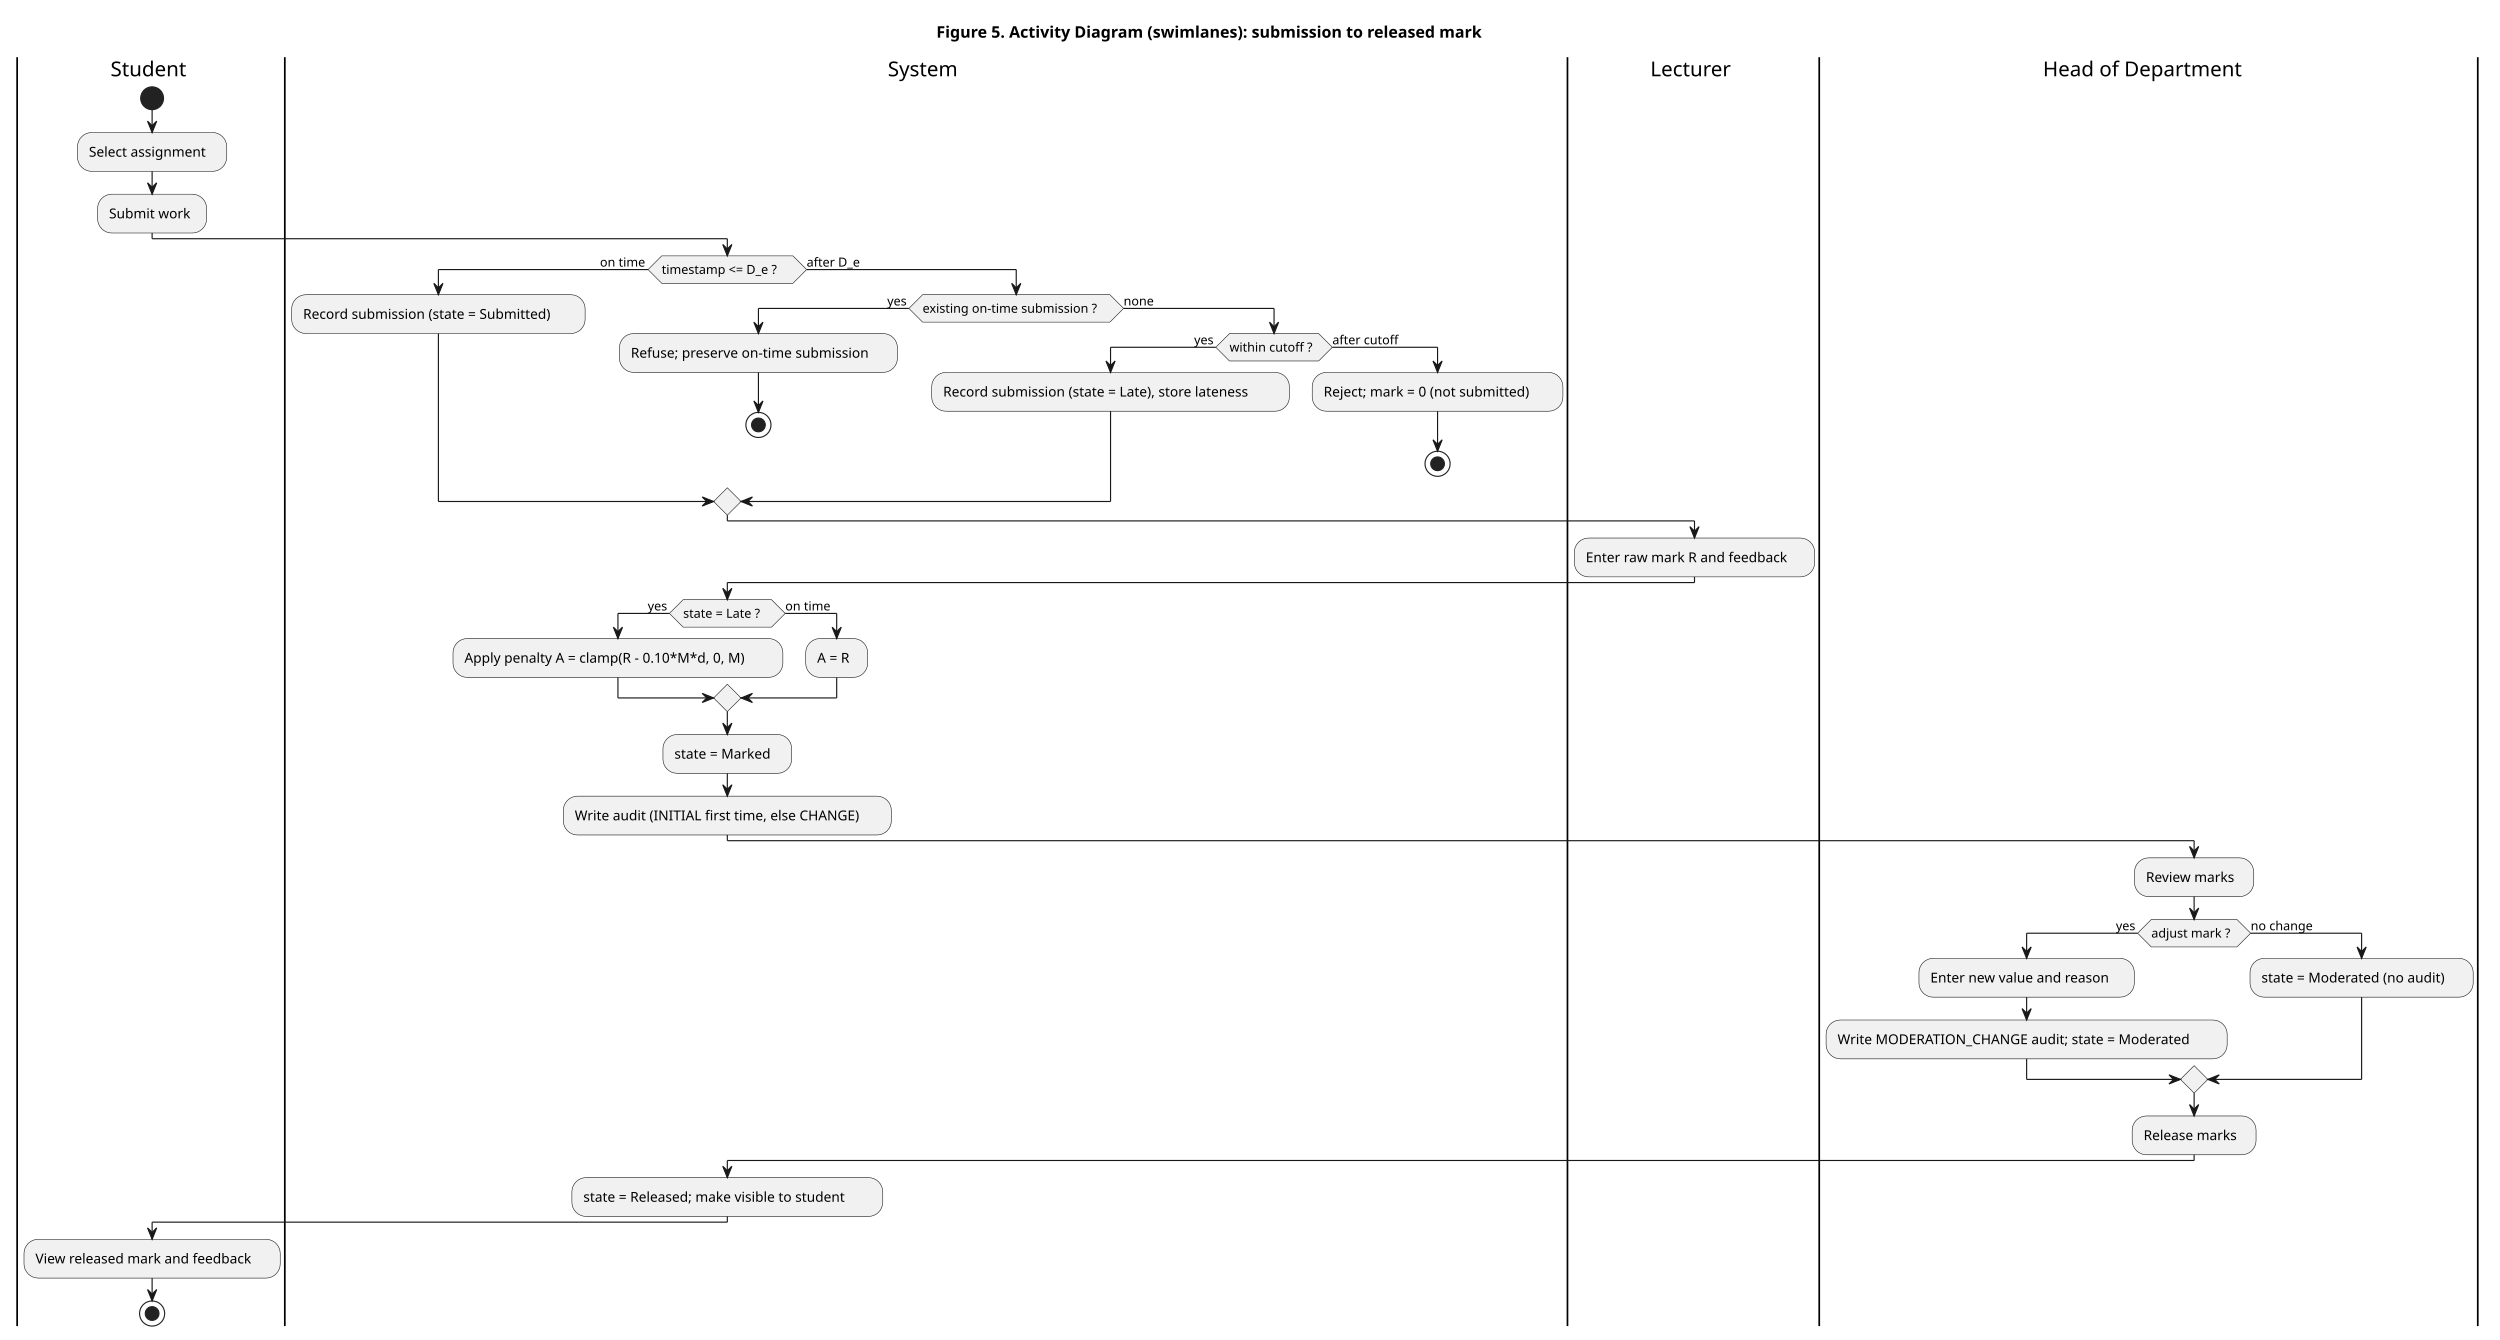
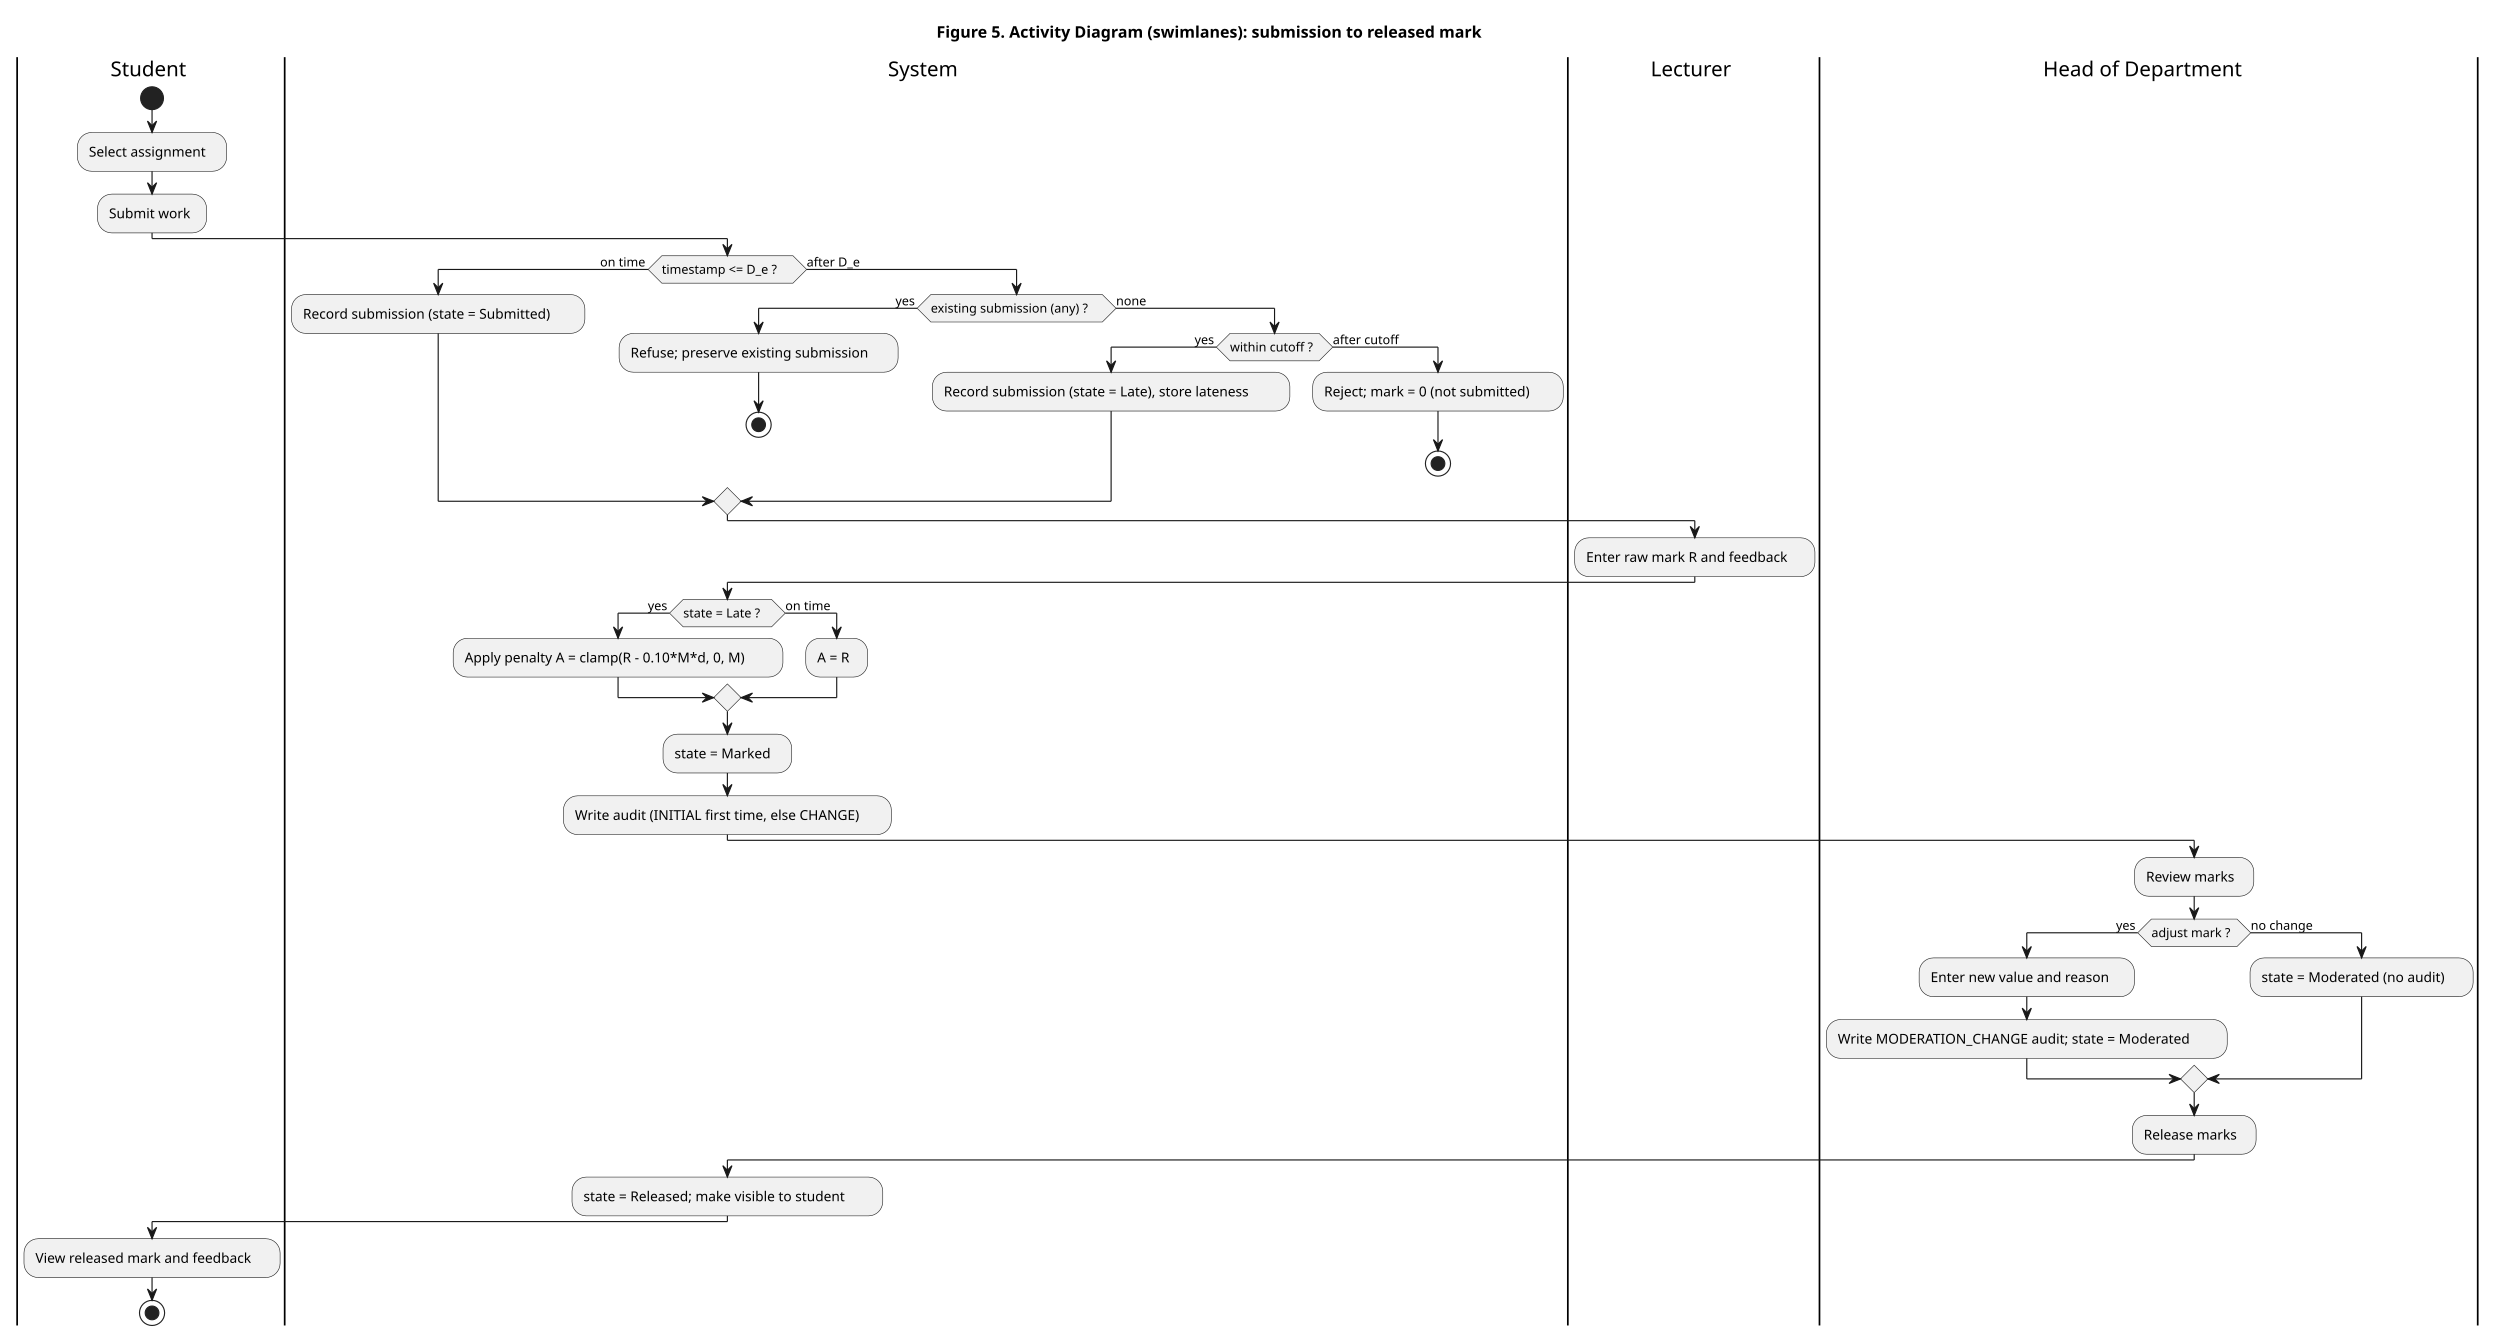
- <svg xmlns="http://www.w3.org/2000/svg" contentStyleType="text/css" height="1172px" preserveAspectRatio="none" style="width:2188px;height:1172px;background:#FFFFFF;" version="1.1" viewBox="0 0 2188 1172" width="2188px" zoomAndPan="magnify">
+ <svg xmlns="http://www.w3.org/2000/svg" contentStyleType="text/css" height="1172px" preserveAspectRatio="none" style="width:2189px;height:1172px;background:#FFFFFF;" version="1.1" viewBox="0 0 2189 1172" width="2189px" zoomAndPan="magnify">
  <defs />
  <g>
-     <text fill="#000000" font-family="sans-serif" font-size="14" font-weight="bold" lengthAdjust="spacing" textLength="546.396" x="819.504" y="32.995">Figure 5. Activity Diagram (swimlanes): submission to released mark</text>
-     <rect fill="none" height="20.953" style="stroke:none;stroke-width:1;" width="2155.404" x="15" y="50.042" />
+     <text fill="#000000" font-family="sans-serif" font-size="14" font-weight="bold" lengthAdjust="spacing" textLength="546.396" x="819.975" y="32.995">Figure 5. Activity Diagram (swimlanes): submission to released mark</text>
+     <rect fill="none" height="20.953" style="stroke:none;stroke-width:1;" width="2156.347" x="15" y="50.042" />
    <ellipse cx="133.132" cy="85.995" fill="#222222" rx="10" ry="10" style="stroke:#222222;stroke-width:1;" />
    <rect fill="#F1F1F1" height="33.969" rx="12.5" ry="12.5" style="stroke:#181818;stroke-width:0.5;" width="130.631" x="67.816" y="115.995" />
    <text fill="#000000" font-family="sans-serif" font-size="12" lengthAdjust="spacing" textLength="110.631" x="77.816" y="137.134">Select assignment</text>
    <rect fill="#F1F1F1" height="33.969" rx="12.5" ry="12.5" style="stroke:#181818;stroke-width:0.5;" width="95.422" x="85.421" y="169.964" />
    <text fill="#000000" font-family="sans-serif" font-size="12" lengthAdjust="spacing" textLength="75.422" x="95.421" y="191.102">Submit work</text>
    <rect fill="#F1F1F1" height="33.969" rx="12.5" ry="12.5" style="stroke:#181818;stroke-width:0.5;" width="224.264" x="21" y="1084.62" />
    <text fill="#000000" font-family="sans-serif" font-size="12" lengthAdjust="spacing" textLength="204.264" x="31" y="1105.759">View released mark and feedback</text>
    <ellipse cx="133.132" cy="1149.589" fill="none" rx="11" ry="11" style="stroke:#222222;stroke-width:1;" />
    <ellipse cx="133.132" cy="1149.589" fill="#222222" rx="6" ry="6" style="stroke:#222222;stroke-width:1;" />
    <line style="stroke:#000000;stroke-width:1.5;" x1="15" x2="15" y1="50.042" y2="1160.589" />
-     <polygon fill="#F1F1F1" points="579.13,223.933,693.965,223.933,705.965,235.933,693.965,247.933,579.13,247.933,567.13,235.933,579.13,223.933" style="stroke:#181818;stroke-width:0.5;" />
-     <text fill="#000000" font-family="sans-serif" font-size="11" lengthAdjust="spacing" textLength="114.834" x="579.13" y="239.741">timestamp &lt;= D_e ?</text>
-     <text fill="#000000" font-family="sans-serif" font-size="11" lengthAdjust="spacing" textLength="42.05" x="525.08" y="233.338">on time</text>
-     <text fill="#000000" font-family="sans-serif" font-size="11" lengthAdjust="spacing" textLength="50.451" x="705.965" y="233.338">after D_e</text>
+     <polygon fill="#F1F1F1" points="579.484,223.933,694.318,223.933,706.318,235.933,694.318,247.933,579.484,247.933,567.484,235.933,579.484,223.933" style="stroke:#181818;stroke-width:0.5;" />
+     <text fill="#000000" font-family="sans-serif" font-size="11" lengthAdjust="spacing" textLength="114.834" x="579.484" y="239.741">timestamp &lt;= D_e ?</text>
+     <text fill="#000000" font-family="sans-serif" font-size="11" lengthAdjust="spacing" textLength="42.05" x="525.434" y="233.338">on time</text>
+     <text fill="#000000" font-family="sans-serif" font-size="11" lengthAdjust="spacing" textLength="50.451" x="706.318" y="233.338">after D_e</text>
    <rect fill="#F1F1F1" height="33.969" rx="12.5" ry="12.5" style="stroke:#181818;stroke-width:0.5;" width="256.842" x="255.264" y="257.933" />
    <text fill="#000000" font-family="sans-serif" font-size="12" lengthAdjust="spacing" textLength="236.842" x="265.264" y="279.071">Record submission (state = Submitted)</text>
-     <polygon fill="#F1F1F1" points="807.453,257.933,971.368,257.933,983.368,269.933,971.368,281.933,807.453,281.933,795.453,269.933,807.453,257.933" style="stroke:#181818;stroke-width:0.5;" />
-     <text fill="#000000" font-family="sans-serif" font-size="11" lengthAdjust="spacing" textLength="163.915" x="807.453" y="273.741">existing on-time submission ?</text>
-     <text fill="#000000" font-family="sans-serif" font-size="11" lengthAdjust="spacing" textLength="19.008" x="776.445" y="267.338">yes</text>
-     <text fill="#000000" font-family="sans-serif" font-size="11" lengthAdjust="spacing" textLength="27.441" x="983.368" y="267.338">none</text>
-     <rect fill="#F1F1F1" height="33.969" rx="12.5" ry="12.5" style="stroke:#181818;stroke-width:0.5;" width="243.33" x="542.106" y="291.933" />
-     <text fill="#000000" font-family="sans-serif" font-size="12" lengthAdjust="spacing" textLength="223.33" x="552.106" y="313.071">Refuse; preserve on-time submission</text>
-     <ellipse cx="663.77" cy="371.901" fill="none" rx="11" ry="11" style="stroke:#222222;stroke-width:1;" />
-     <ellipse cx="663.77" cy="371.901" fill="#222222" rx="6" ry="6" style="stroke:#222222;stroke-width:1;" />
-     <polygon fill="#F1F1F1" points="1076.048,291.933,1154.053,291.933,1166.053,303.933,1154.053,315.933,1076.048,315.933,1064.048,303.933,1076.048,291.933" style="stroke:#181818;stroke-width:0.5;" />
-     <text fill="#000000" font-family="sans-serif" font-size="11" lengthAdjust="spacing" textLength="78.004" x="1076.048" y="307.741">within cutoff ?</text>
-     <text fill="#000000" font-family="sans-serif" font-size="11" lengthAdjust="spacing" textLength="19.008" x="1045.04" y="301.338">yes</text>
-     <text fill="#000000" font-family="sans-serif" font-size="11" lengthAdjust="spacing" textLength="61.52" x="1166.053" y="301.338">after cutoff</text>
-     <rect fill="#F1F1F1" height="33.969" rx="12.5" ry="12.5" style="stroke:#181818;stroke-width:0.5;" width="313.022" x="815.436" y="325.933" />
-     <text fill="#000000" font-family="sans-serif" font-size="12" lengthAdjust="spacing" textLength="293.022" x="825.436" y="347.071">Record submission (state = Late), store lateness</text>
-     <rect fill="#F1F1F1" height="33.969" rx="12.5" ry="12.5" style="stroke:#181818;stroke-width:0.5;" width="219.394" x="1148.457" y="325.933" />
-     <text fill="#000000" font-family="sans-serif" font-size="12" lengthAdjust="spacing" textLength="199.394" x="1158.457" y="347.071">Reject; mark = 0 (not submitted)</text>
-     <ellipse cx="1258.154" cy="405.901" fill="none" rx="11" ry="11" style="stroke:#222222;stroke-width:1;" />
-     <ellipse cx="1258.154" cy="405.901" fill="#222222" rx="6" ry="6" style="stroke:#222222;stroke-width:1;" />
-     <polygon fill="#F1F1F1" points="636.548,426.901,648.548,438.901,636.548,450.901,624.548,438.901,636.548,426.901" style="stroke:#181818;stroke-width:0.5;" />
-     <polygon fill="#F1F1F1" points="597.868,524.87,675.227,524.87,687.227,536.87,675.227,548.87,597.868,548.87,585.868,536.87,597.868,524.87" style="stroke:#181818;stroke-width:0.5;" />
-     <text fill="#000000" font-family="sans-serif" font-size="11" lengthAdjust="spacing" textLength="77.36" x="597.868" y="540.678">state = Late ?</text>
-     <text fill="#000000" font-family="sans-serif" font-size="11" lengthAdjust="spacing" textLength="19.008" x="566.859" y="534.276">yes</text>
-     <text fill="#000000" font-family="sans-serif" font-size="11" lengthAdjust="spacing" textLength="42.05" x="687.227" y="534.276">on time</text>
-     <rect fill="#F1F1F1" height="33.969" rx="12.5" ry="12.5" style="stroke:#181818;stroke-width:0.5;" width="288.688" x="396.474" y="558.87" />
-     <text fill="#000000" font-family="sans-serif" font-size="12" lengthAdjust="spacing" textLength="268.688" x="406.474" y="580.009">Apply penalty A = clamp(R - 0.10*M*d, 0, M)</text>
-     <rect fill="#F1F1F1" height="33.969" rx="12.5" ry="12.5" style="stroke:#181818;stroke-width:0.5;" width="54.23" x="705.162" y="558.87" />
-     <text fill="#000000" font-family="sans-serif" font-size="12" lengthAdjust="spacing" textLength="34.23" x="715.162" y="580.009">A = R</text>
-     <polygon fill="#F1F1F1" points="636.548,598.839,648.548,610.839,636.548,622.839,624.548,610.839,636.548,598.839" style="stroke:#181818;stroke-width:0.5;" />
-     <rect fill="#F1F1F1" height="33.969" rx="12.5" ry="12.5" style="stroke:#181818;stroke-width:0.5;" width="112.672" x="580.212" y="642.839" />
-     <text fill="#000000" font-family="sans-serif" font-size="12" lengthAdjust="spacing" textLength="92.672" x="590.212" y="663.977">state = Marked</text>
-     <rect fill="#F1F1F1" height="33.969" rx="12.5" ry="12.5" style="stroke:#181818;stroke-width:0.5;" width="287.1" x="492.998" y="696.808" />
-     <text fill="#000000" font-family="sans-serif" font-size="12" lengthAdjust="spacing" textLength="267.1" x="502.998" y="717.946">Write audit (INITIAL first time, else CHANGE)</text>
-     <rect fill="#F1F1F1" height="33.969" rx="12.5" ry="12.5" style="stroke:#181818;stroke-width:0.5;" width="272.076" x="500.509" y="1030.651" />
-     <text fill="#000000" font-family="sans-serif" font-size="12" lengthAdjust="spacing" textLength="252.076" x="510.509" y="1051.79">state = Released; make visible to student</text>
+     <polygon fill="#F1F1F1" points="815.019,257.933,965.217,257.933,977.217,269.933,965.217,281.933,815.019,281.933,803.019,269.933,815.019,257.933" style="stroke:#181818;stroke-width:0.5;" />
+     <text fill="#000000" font-family="sans-serif" font-size="11" lengthAdjust="spacing" textLength="150.197" x="815.019" y="273.741">existing submission (any) ?</text>
+     <text fill="#000000" font-family="sans-serif" font-size="11" lengthAdjust="spacing" textLength="19.008" x="784.011" y="267.338">yes</text>
+     <text fill="#000000" font-family="sans-serif" font-size="11" lengthAdjust="spacing" textLength="27.441" x="977.217" y="267.338">none</text>
+     <rect fill="#F1F1F1" height="33.969" rx="12.5" ry="12.5" style="stroke:#181818;stroke-width:0.5;" width="244.273" x="542.106" y="291.933" />
+     <text fill="#000000" font-family="sans-serif" font-size="12" lengthAdjust="spacing" textLength="224.273" x="552.106" y="313.071">Refuse; preserve existing submission</text>
+     <ellipse cx="664.242" cy="371.901" fill="none" rx="11" ry="11" style="stroke:#222222;stroke-width:1;" />
+     <ellipse cx="664.242" cy="371.901" fill="#222222" rx="6" ry="6" style="stroke:#222222;stroke-width:1;" />
+     <polygon fill="#F1F1F1" points="1076.992,291.933,1154.996,291.933,1166.996,303.933,1154.996,315.933,1076.992,315.933,1064.992,303.933,1076.992,291.933" style="stroke:#181818;stroke-width:0.5;" />
+     <text fill="#000000" font-family="sans-serif" font-size="11" lengthAdjust="spacing" textLength="78.004" x="1076.992" y="307.741">within cutoff ?</text>
+     <text fill="#000000" font-family="sans-serif" font-size="11" lengthAdjust="spacing" textLength="19.008" x="1045.983" y="301.338">yes</text>
+     <text fill="#000000" font-family="sans-serif" font-size="11" lengthAdjust="spacing" textLength="61.52" x="1166.996" y="301.338">after cutoff</text>
+     <rect fill="#F1F1F1" height="33.969" rx="12.5" ry="12.5" style="stroke:#181818;stroke-width:0.5;" width="313.022" x="816.379" y="325.933" />
+     <text fill="#000000" font-family="sans-serif" font-size="12" lengthAdjust="spacing" textLength="293.022" x="826.379" y="347.071">Record submission (state = Late), store lateness</text>
+     <rect fill="#F1F1F1" height="33.969" rx="12.5" ry="12.5" style="stroke:#181818;stroke-width:0.5;" width="219.394" x="1149.4" y="325.933" />
+     <text fill="#000000" font-family="sans-serif" font-size="12" lengthAdjust="spacing" textLength="199.394" x="1159.4" y="347.071">Reject; mark = 0 (not submitted)</text>
+     <ellipse cx="1259.098" cy="405.901" fill="none" rx="11" ry="11" style="stroke:#222222;stroke-width:1;" />
+     <ellipse cx="1259.098" cy="405.901" fill="#222222" rx="6" ry="6" style="stroke:#222222;stroke-width:1;" />
+     <polygon fill="#F1F1F1" points="636.901,426.901,648.901,438.901,636.901,450.901,624.901,438.901,636.901,426.901" style="stroke:#181818;stroke-width:0.5;" />
+     <polygon fill="#F1F1F1" points="598.221,524.87,675.581,524.87,687.581,536.87,675.581,548.87,598.221,548.87,586.221,536.87,598.221,524.87" style="stroke:#181818;stroke-width:0.5;" />
+     <text fill="#000000" font-family="sans-serif" font-size="11" lengthAdjust="spacing" textLength="77.36" x="598.221" y="540.678">state = Late ?</text>
+     <text fill="#000000" font-family="sans-serif" font-size="11" lengthAdjust="spacing" textLength="19.008" x="567.213" y="534.276">yes</text>
+     <text fill="#000000" font-family="sans-serif" font-size="11" lengthAdjust="spacing" textLength="42.05" x="687.581" y="534.276">on time</text>
+     <rect fill="#F1F1F1" height="33.969" rx="12.5" ry="12.5" style="stroke:#181818;stroke-width:0.5;" width="288.688" x="396.828" y="558.87" />
+     <text fill="#000000" font-family="sans-serif" font-size="12" lengthAdjust="spacing" textLength="268.688" x="406.828" y="580.009">Apply penalty A = clamp(R - 0.10*M*d, 0, M)</text>
+     <rect fill="#F1F1F1" height="33.969" rx="12.5" ry="12.5" style="stroke:#181818;stroke-width:0.5;" width="54.23" x="705.515" y="558.87" />
+     <text fill="#000000" font-family="sans-serif" font-size="12" lengthAdjust="spacing" textLength="34.23" x="715.515" y="580.009">A = R</text>
+     <polygon fill="#F1F1F1" points="636.901,598.839,648.901,610.839,636.901,622.839,624.901,610.839,636.901,598.839" style="stroke:#181818;stroke-width:0.5;" />
+     <rect fill="#F1F1F1" height="33.969" rx="12.5" ry="12.5" style="stroke:#181818;stroke-width:0.5;" width="112.672" x="580.565" y="642.839" />
+     <text fill="#000000" font-family="sans-serif" font-size="12" lengthAdjust="spacing" textLength="92.672" x="590.565" y="663.977">state = Marked</text>
+     <rect fill="#F1F1F1" height="33.969" rx="12.5" ry="12.5" style="stroke:#181818;stroke-width:0.5;" width="287.1" x="493.351" y="696.808" />
+     <text fill="#000000" font-family="sans-serif" font-size="12" lengthAdjust="spacing" textLength="267.1" x="503.351" y="717.946">Write audit (INITIAL first time, else CHANGE)</text>
+     <rect fill="#F1F1F1" height="33.969" rx="12.5" ry="12.5" style="stroke:#181818;stroke-width:0.5;" width="272.076" x="500.863" y="1030.651" />
+     <text fill="#000000" font-family="sans-serif" font-size="12" lengthAdjust="spacing" textLength="252.076" x="510.863" y="1051.79">state = Released; make visible to student</text>
    <line style="stroke:#000000;stroke-width:1.5;" x1="249.264" x2="249.264" y1="50.042" y2="1160.589" />
-     <rect fill="#F1F1F1" height="33.969" rx="12.5" ry="12.5" style="stroke:#181818;stroke-width:0.5;" width="210.348" x="1377.852" y="470.901" />
-     <text fill="#000000" font-family="sans-serif" font-size="12" lengthAdjust="spacing" textLength="190.348" x="1387.852" y="492.04">Enter raw mark R and feedback</text>
-     <line style="stroke:#000000;stroke-width:1.5;" x1="1371.852" x2="1371.852" y1="50.042" y2="1160.589" />
-     <rect fill="#F1F1F1" height="33.969" rx="12.5" ry="12.5" style="stroke:#181818;stroke-width:0.5;" width="104.346" x="1868.122" y="750.776" />
-     <text fill="#000000" font-family="sans-serif" font-size="12" lengthAdjust="spacing" textLength="84.346" x="1878.122" y="771.915">Review marks</text>
-     <polygon fill="#F1F1F1" points="1882.807,804.745,1957.783,804.745,1969.783,816.745,1957.783,828.745,1882.807,828.745,1870.807,816.745,1882.807,804.745" style="stroke:#181818;stroke-width:0.5;" />
-     <text fill="#000000" font-family="sans-serif" font-size="11" lengthAdjust="spacing" textLength="74.975" x="1882.807" y="820.553">adjust mark ?</text>
-     <text fill="#000000" font-family="sans-serif" font-size="11" lengthAdjust="spacing" textLength="19.008" x="1851.799" y="814.151">yes</text>
-     <text fill="#000000" font-family="sans-serif" font-size="11" lengthAdjust="spacing" textLength="57.68" x="1969.783" y="814.151">no change</text>
-     <rect fill="#F1F1F1" height="33.969" rx="12.5" ry="12.5" style="stroke:#181818;stroke-width:0.5;" width="188.492" x="1679.463" y="838.745" />
-     <text fill="#000000" font-family="sans-serif" font-size="12" lengthAdjust="spacing" textLength="168.492" x="1689.463" y="859.884">Enter new value and reason</text>
-     <rect fill="#F1F1F1" height="33.969" rx="12.5" ry="12.5" style="stroke:#181818;stroke-width:0.5;" width="351.019" x="1598.199" y="892.714" />
-     <text fill="#000000" font-family="sans-serif" font-size="12" lengthAdjust="spacing" textLength="331.019" x="1608.199" y="913.852">Write MODERATION_CHANGE audit; state = Moderated</text>
-     <rect fill="#F1F1F1" height="33.969" rx="12.5" ry="12.5" style="stroke:#181818;stroke-width:0.5;" width="195.324" x="1969.219" y="838.745" />
-     <text fill="#000000" font-family="sans-serif" font-size="12" lengthAdjust="spacing" textLength="175.324" x="1979.219" y="859.884">state = Moderated (no audit)</text>
-     <polygon fill="#F1F1F1" points="1920.295,932.683,1932.295,944.683,1920.295,956.683,1908.295,944.683,1920.295,932.683" style="stroke:#181818;stroke-width:0.5;" />
-     <rect fill="#F1F1F1" height="33.969" rx="12.5" ry="12.5" style="stroke:#181818;stroke-width:0.5;" width="108.418" x="1866.086" y="976.683" />
-     <text fill="#000000" font-family="sans-serif" font-size="12" lengthAdjust="spacing" textLength="88.418" x="1876.086" y="997.821">Release marks</text>
-     <line style="stroke:#000000;stroke-width:1.5;" x1="1592.199" x2="1592.199" y1="50.042" y2="1160.589" />
-     <line style="stroke:#000000;stroke-width:1.5;" x1="2168.543" x2="2168.543" y1="50.042" y2="1160.589" />
+     <rect fill="#F1F1F1" height="33.969" rx="12.5" ry="12.5" style="stroke:#181818;stroke-width:0.5;" width="210.348" x="1378.795" y="470.901" />
+     <text fill="#000000" font-family="sans-serif" font-size="12" lengthAdjust="spacing" textLength="190.348" x="1388.795" y="492.04">Enter raw mark R and feedback</text>
+     <line style="stroke:#000000;stroke-width:1.5;" x1="1372.795" x2="1372.795" y1="50.042" y2="1160.589" />
+     <rect fill="#F1F1F1" height="33.969" rx="12.5" ry="12.5" style="stroke:#181818;stroke-width:0.5;" width="104.346" x="1869.065" y="750.776" />
+     <text fill="#000000" font-family="sans-serif" font-size="12" lengthAdjust="spacing" textLength="84.346" x="1879.065" y="771.915">Review marks</text>
+     <polygon fill="#F1F1F1" points="1883.751,804.745,1958.726,804.745,1970.726,816.745,1958.726,828.745,1883.751,828.745,1871.751,816.745,1883.751,804.745" style="stroke:#181818;stroke-width:0.5;" />
+     <text fill="#000000" font-family="sans-serif" font-size="11" lengthAdjust="spacing" textLength="74.975" x="1883.751" y="820.553">adjust mark ?</text>
+     <text fill="#000000" font-family="sans-serif" font-size="11" lengthAdjust="spacing" textLength="19.008" x="1852.742" y="814.151">yes</text>
+     <text fill="#000000" font-family="sans-serif" font-size="11" lengthAdjust="spacing" textLength="57.68" x="1970.726" y="814.151">no change</text>
+     <rect fill="#F1F1F1" height="33.969" rx="12.5" ry="12.5" style="stroke:#181818;stroke-width:0.5;" width="188.492" x="1680.406" y="838.745" />
+     <text fill="#000000" font-family="sans-serif" font-size="12" lengthAdjust="spacing" textLength="168.492" x="1690.406" y="859.884">Enter new value and reason</text>
+     <rect fill="#F1F1F1" height="33.969" rx="12.5" ry="12.5" style="stroke:#181818;stroke-width:0.5;" width="351.019" x="1599.143" y="892.714" />
+     <text fill="#000000" font-family="sans-serif" font-size="12" lengthAdjust="spacing" textLength="331.019" x="1609.143" y="913.852">Write MODERATION_CHANGE audit; state = Moderated</text>
+     <rect fill="#F1F1F1" height="33.969" rx="12.5" ry="12.5" style="stroke:#181818;stroke-width:0.5;" width="195.324" x="1970.162" y="838.745" />
+     <text fill="#000000" font-family="sans-serif" font-size="12" lengthAdjust="spacing" textLength="175.324" x="1980.162" y="859.884">state = Moderated (no audit)</text>
+     <polygon fill="#F1F1F1" points="1921.238,932.683,1933.238,944.683,1921.238,956.683,1909.238,944.683,1921.238,932.683" style="stroke:#181818;stroke-width:0.5;" />
+     <rect fill="#F1F1F1" height="33.969" rx="12.5" ry="12.5" style="stroke:#181818;stroke-width:0.5;" width="108.418" x="1867.029" y="976.683" />
+     <text fill="#000000" font-family="sans-serif" font-size="12" lengthAdjust="spacing" textLength="88.418" x="1877.029" y="997.821">Release marks</text>
+     <line style="stroke:#000000;stroke-width:1.5;" x1="1593.143" x2="1593.143" y1="50.042" y2="1160.589" />
+     <line style="stroke:#000000;stroke-width:1.5;" x1="2169.486" x2="2169.486" y1="50.042" y2="1160.589" />
    <line style="stroke:#181818;stroke-width:1;" x1="133.132" x2="133.132" y1="95.995" y2="115.995" />
    <polygon fill="#181818" points="129.132,105.995,133.132,115.995,137.132,105.995,133.132,109.995" style="stroke:#181818;stroke-width:1;" />
    <line style="stroke:#181818;stroke-width:1;" x1="133.132" x2="133.132" y1="149.964" y2="169.964" />
    <polygon fill="#181818" points="129.132,159.964,133.132,169.964,137.132,159.964,133.132,163.964" style="stroke:#181818;stroke-width:1;" />
    <line style="stroke:#181818;stroke-width:1;" x1="133.132" x2="133.132" y1="1118.589" y2="1138.589" />
    <polygon fill="#181818" points="129.132,1128.589,133.132,1138.589,137.132,1128.589,133.132,1132.589" style="stroke:#181818;stroke-width:1;" />
-     <line style="stroke:#181818;stroke-width:1;" x1="663.77" x2="663.77" y1="325.901" y2="360.901" />
-     <polygon fill="#181818" points="659.77,350.901,663.77,360.901,667.77,350.901,663.77,354.901" style="stroke:#181818;stroke-width:1;" />
-     <line style="stroke:#181818;stroke-width:1;" x1="1258.154" x2="1258.154" y1="359.901" y2="394.901" />
-     <polygon fill="#181818" points="1254.154,384.901,1258.154,394.901,1262.154,384.901,1258.154,388.901" style="stroke:#181818;stroke-width:1;" />
-     <line style="stroke:#181818;stroke-width:1;" x1="1064.048" x2="971.946" y1="303.933" y2="303.933" />
-     <line style="stroke:#181818;stroke-width:1;" x1="971.946" x2="971.946" y1="303.933" y2="325.933" />
-     <polygon fill="#181818" points="967.946,315.933,971.946,325.933,975.946,315.933,971.946,319.933" style="stroke:#181818;stroke-width:1;" />
-     <line style="stroke:#181818;stroke-width:1;" x1="1166.053" x2="1258.154" y1="303.933" y2="303.933" />
-     <line style="stroke:#181818;stroke-width:1;" x1="1258.154" x2="1258.154" y1="303.933" y2="325.933" />
-     <polygon fill="#181818" points="1254.154,315.933,1258.154,325.933,1262.154,315.933,1258.154,319.933" style="stroke:#181818;stroke-width:1;" />
-     <line style="stroke:#181818;stroke-width:1;" x1="971.946" x2="971.946" y1="359.901" y2="438.901" />
-     <line style="stroke:#181818;stroke-width:1;" x1="971.946" x2="648.548" y1="438.901" y2="438.901" />
-     <polygon fill="#181818" points="658.548,434.901,648.548,438.901,658.548,442.901,654.548,438.901" style="stroke:#181818;stroke-width:1;" />
-     <line style="stroke:#181818;stroke-width:1;" x1="795.453" x2="663.77" y1="269.933" y2="269.933" />
-     <line style="stroke:#181818;stroke-width:1;" x1="663.77" x2="663.77" y1="269.933" y2="291.933" />
-     <polygon fill="#181818" points="659.77,281.933,663.77,291.933,667.77,281.933,663.77,285.933" style="stroke:#181818;stroke-width:1;" />
-     <line style="stroke:#181818;stroke-width:1;" x1="983.368" x2="1115.05" y1="269.933" y2="269.933" />
-     <line style="stroke:#181818;stroke-width:1;" x1="1115.05" x2="1115.05" y1="269.933" y2="291.933" />
-     <polygon fill="#181818" points="1111.05,281.933,1115.05,291.933,1119.05,281.933,1115.05,285.933" style="stroke:#181818;stroke-width:1;" />
-     <line style="stroke:#181818;stroke-width:1;" x1="567.13" x2="383.685" y1="235.933" y2="235.933" />
+     <line style="stroke:#181818;stroke-width:1;" x1="664.242" x2="664.242" y1="325.901" y2="360.901" />
+     <polygon fill="#181818" points="660.242,350.901,664.242,360.901,668.242,350.901,664.242,354.901" style="stroke:#181818;stroke-width:1;" />
+     <line style="stroke:#181818;stroke-width:1;" x1="1259.098" x2="1259.098" y1="359.901" y2="394.901" />
+     <polygon fill="#181818" points="1255.098,384.901,1259.098,394.901,1263.098,384.901,1259.098,388.901" style="stroke:#181818;stroke-width:1;" />
+     <line style="stroke:#181818;stroke-width:1;" x1="1064.992" x2="972.89" y1="303.933" y2="303.933" />
+     <line style="stroke:#181818;stroke-width:1;" x1="972.89" x2="972.89" y1="303.933" y2="325.933" />
+     <polygon fill="#181818" points="968.89,315.933,972.89,325.933,976.89,315.933,972.89,319.933" style="stroke:#181818;stroke-width:1;" />
+     <line style="stroke:#181818;stroke-width:1;" x1="1166.996" x2="1259.098" y1="303.933" y2="303.933" />
+     <line style="stroke:#181818;stroke-width:1;" x1="1259.098" x2="1259.098" y1="303.933" y2="325.933" />
+     <polygon fill="#181818" points="1255.098,315.933,1259.098,325.933,1263.098,315.933,1259.098,319.933" style="stroke:#181818;stroke-width:1;" />
+     <line style="stroke:#181818;stroke-width:1;" x1="972.89" x2="972.89" y1="359.901" y2="438.901" />
+     <line style="stroke:#181818;stroke-width:1;" x1="972.89" x2="648.901" y1="438.901" y2="438.901" />
+     <polygon fill="#181818" points="658.901,434.901,648.901,438.901,658.901,442.901,654.901,438.901" style="stroke:#181818;stroke-width:1;" />
+     <line style="stroke:#181818;stroke-width:1;" x1="803.019" x2="664.242" y1="269.933" y2="269.933" />
+     <line style="stroke:#181818;stroke-width:1;" x1="664.242" x2="664.242" y1="269.933" y2="291.933" />
+     <polygon fill="#181818" points="660.242,281.933,664.242,291.933,668.242,281.933,664.242,285.933" style="stroke:#181818;stroke-width:1;" />
+     <line style="stroke:#181818;stroke-width:1;" x1="977.217" x2="1115.994" y1="269.933" y2="269.933" />
+     <line style="stroke:#181818;stroke-width:1;" x1="1115.994" x2="1115.994" y1="269.933" y2="291.933" />
+     <polygon fill="#181818" points="1111.994,281.933,1115.994,291.933,1119.994,281.933,1115.994,285.933" style="stroke:#181818;stroke-width:1;" />
+     <line style="stroke:#181818;stroke-width:1;" x1="567.484" x2="383.685" y1="235.933" y2="235.933" />
    <line style="stroke:#181818;stroke-width:1;" x1="383.685" x2="383.685" y1="235.933" y2="257.933" />
    <polygon fill="#181818" points="379.685,247.933,383.685,257.933,387.685,247.933,383.685,251.933" style="stroke:#181818;stroke-width:1;" />
-     <line style="stroke:#181818;stroke-width:1;" x1="705.965" x2="889.41" y1="235.933" y2="235.933" />
-     <line style="stroke:#181818;stroke-width:1;" x1="889.41" x2="889.41" y1="235.933" y2="257.933" />
-     <polygon fill="#181818" points="885.41,247.933,889.41,257.933,893.41,247.933,889.41,251.933" style="stroke:#181818;stroke-width:1;" />
+     <line style="stroke:#181818;stroke-width:1;" x1="706.318" x2="890.118" y1="235.933" y2="235.933" />
+     <line style="stroke:#181818;stroke-width:1;" x1="890.118" x2="890.118" y1="235.933" y2="257.933" />
+     <polygon fill="#181818" points="886.118,247.933,890.118,257.933,894.118,247.933,890.118,251.933" style="stroke:#181818;stroke-width:1;" />
    <line style="stroke:#181818;stroke-width:1;" x1="383.685" x2="383.685" y1="291.901" y2="438.901" />
-     <line style="stroke:#181818;stroke-width:1;" x1="383.685" x2="624.548" y1="438.901" y2="438.901" />
-     <polygon fill="#181818" points="614.548,434.901,624.548,438.901,614.548,442.901,618.548,438.901" style="stroke:#181818;stroke-width:1;" />
-     <line style="stroke:#181818;stroke-width:1;" x1="585.868" x2="540.818" y1="536.87" y2="536.87" />
-     <line style="stroke:#181818;stroke-width:1;" x1="540.818" x2="540.818" y1="536.87" y2="558.87" />
-     <polygon fill="#181818" points="536.818,548.87,540.818,558.87,544.818,548.87,540.818,552.87" style="stroke:#181818;stroke-width:1;" />
-     <line style="stroke:#181818;stroke-width:1;" x1="687.227" x2="732.277" y1="536.87" y2="536.87" />
-     <line style="stroke:#181818;stroke-width:1;" x1="732.277" x2="732.277" y1="536.87" y2="558.87" />
-     <polygon fill="#181818" points="728.277,548.87,732.277,558.87,736.277,548.87,732.277,552.87" style="stroke:#181818;stroke-width:1;" />
-     <line style="stroke:#181818;stroke-width:1;" x1="540.818" x2="540.818" y1="592.839" y2="610.839" />
-     <line style="stroke:#181818;stroke-width:1;" x1="540.818" x2="624.548" y1="610.839" y2="610.839" />
-     <polygon fill="#181818" points="614.548,606.839,624.548,610.839,614.548,614.839,618.548,610.839" style="stroke:#181818;stroke-width:1;" />
-     <line style="stroke:#181818;stroke-width:1;" x1="732.277" x2="732.277" y1="592.839" y2="610.839" />
-     <line style="stroke:#181818;stroke-width:1;" x1="732.277" x2="648.548" y1="610.839" y2="610.839" />
-     <polygon fill="#181818" points="658.548,606.839,648.548,610.839,658.548,614.839,654.548,610.839" style="stroke:#181818;stroke-width:1;" />
-     <line style="stroke:#181818;stroke-width:1;" x1="636.548" x2="636.548" y1="622.839" y2="642.839" />
-     <polygon fill="#181818" points="632.548,632.839,636.548,642.839,640.548,632.839,636.548,636.839" style="stroke:#181818;stroke-width:1;" />
-     <line style="stroke:#181818;stroke-width:1;" x1="636.548" x2="636.548" y1="676.808" y2="696.808" />
-     <polygon fill="#181818" points="632.548,686.808,636.548,696.808,640.548,686.808,636.548,690.808" style="stroke:#181818;stroke-width:1;" />
-     <line style="stroke:#181818;stroke-width:1;" x1="1773.709" x2="1773.709" y1="872.714" y2="892.714" />
-     <polygon fill="#181818" points="1769.709,882.714,1773.709,892.714,1777.709,882.714,1773.709,886.714" style="stroke:#181818;stroke-width:1;" />
-     <line style="stroke:#181818;stroke-width:1;" x1="1870.807" x2="1773.709" y1="816.745" y2="816.745" />
-     <line style="stroke:#181818;stroke-width:1;" x1="1773.709" x2="1773.709" y1="816.745" y2="838.745" />
-     <polygon fill="#181818" points="1769.709,828.745,1773.709,838.745,1777.709,828.745,1773.709,832.745" style="stroke:#181818;stroke-width:1;" />
-     <line style="stroke:#181818;stroke-width:1;" x1="1969.783" x2="2066.881" y1="816.745" y2="816.745" />
-     <line style="stroke:#181818;stroke-width:1;" x1="2066.881" x2="2066.881" y1="816.745" y2="838.745" />
-     <polygon fill="#181818" points="2062.881,828.745,2066.881,838.745,2070.881,828.745,2066.881,832.745" style="stroke:#181818;stroke-width:1;" />
-     <line style="stroke:#181818;stroke-width:1;" x1="1773.709" x2="1773.709" y1="926.683" y2="944.683" />
-     <line style="stroke:#181818;stroke-width:1;" x1="1773.709" x2="1908.295" y1="944.683" y2="944.683" />
-     <polygon fill="#181818" points="1898.295,940.683,1908.295,944.683,1898.295,948.683,1902.295,944.683" style="stroke:#181818;stroke-width:1;" />
-     <line style="stroke:#181818;stroke-width:1;" x1="2066.881" x2="2066.881" y1="872.714" y2="944.683" />
-     <line style="stroke:#181818;stroke-width:1;" x1="2066.881" x2="1932.295" y1="944.683" y2="944.683" />
-     <polygon fill="#181818" points="1942.295,940.683,1932.295,944.683,1942.295,948.683,1938.295,944.683" style="stroke:#181818;stroke-width:1;" />
-     <line style="stroke:#181818;stroke-width:1;" x1="1920.295" x2="1920.295" y1="784.745" y2="804.745" />
-     <polygon fill="#181818" points="1916.295,794.745,1920.295,804.745,1924.295,794.745,1920.295,798.745" style="stroke:#181818;stroke-width:1;" />
-     <line style="stroke:#181818;stroke-width:1;" x1="1920.295" x2="1920.295" y1="956.683" y2="976.683" />
-     <polygon fill="#181818" points="1916.295,966.683,1920.295,976.683,1924.295,966.683,1920.295,970.683" style="stroke:#181818;stroke-width:1;" />
+     <line style="stroke:#181818;stroke-width:1;" x1="383.685" x2="624.901" y1="438.901" y2="438.901" />
+     <polygon fill="#181818" points="614.901,434.901,624.901,438.901,614.901,442.901,618.901,438.901" style="stroke:#181818;stroke-width:1;" />
+     <line style="stroke:#181818;stroke-width:1;" x1="586.221" x2="541.172" y1="536.87" y2="536.87" />
+     <line style="stroke:#181818;stroke-width:1;" x1="541.172" x2="541.172" y1="536.87" y2="558.87" />
+     <polygon fill="#181818" points="537.172,548.87,541.172,558.87,545.172,548.87,541.172,552.87" style="stroke:#181818;stroke-width:1;" />
+     <line style="stroke:#181818;stroke-width:1;" x1="687.581" x2="732.631" y1="536.87" y2="536.87" />
+     <line style="stroke:#181818;stroke-width:1;" x1="732.631" x2="732.631" y1="536.87" y2="558.87" />
+     <polygon fill="#181818" points="728.631,548.87,732.631,558.87,736.631,548.87,732.631,552.87" style="stroke:#181818;stroke-width:1;" />
+     <line style="stroke:#181818;stroke-width:1;" x1="541.172" x2="541.172" y1="592.839" y2="610.839" />
+     <line style="stroke:#181818;stroke-width:1;" x1="541.172" x2="624.901" y1="610.839" y2="610.839" />
+     <polygon fill="#181818" points="614.901,606.839,624.901,610.839,614.901,614.839,618.901,610.839" style="stroke:#181818;stroke-width:1;" />
+     <line style="stroke:#181818;stroke-width:1;" x1="732.631" x2="732.631" y1="592.839" y2="610.839" />
+     <line style="stroke:#181818;stroke-width:1;" x1="732.631" x2="648.901" y1="610.839" y2="610.839" />
+     <polygon fill="#181818" points="658.901,606.839,648.901,610.839,658.901,614.839,654.901,610.839" style="stroke:#181818;stroke-width:1;" />
+     <line style="stroke:#181818;stroke-width:1;" x1="636.901" x2="636.901" y1="622.839" y2="642.839" />
+     <polygon fill="#181818" points="632.901,632.839,636.901,642.839,640.901,632.839,636.901,636.839" style="stroke:#181818;stroke-width:1;" />
+     <line style="stroke:#181818;stroke-width:1;" x1="636.901" x2="636.901" y1="676.808" y2="696.808" />
+     <polygon fill="#181818" points="632.901,686.808,636.901,696.808,640.901,686.808,636.901,690.808" style="stroke:#181818;stroke-width:1;" />
+     <line style="stroke:#181818;stroke-width:1;" x1="1774.652" x2="1774.652" y1="872.714" y2="892.714" />
+     <polygon fill="#181818" points="1770.652,882.714,1774.652,892.714,1778.652,882.714,1774.652,886.714" style="stroke:#181818;stroke-width:1;" />
+     <line style="stroke:#181818;stroke-width:1;" x1="1871.751" x2="1774.652" y1="816.745" y2="816.745" />
+     <line style="stroke:#181818;stroke-width:1;" x1="1774.652" x2="1774.652" y1="816.745" y2="838.745" />
+     <polygon fill="#181818" points="1770.652,828.745,1774.652,838.745,1778.652,828.745,1774.652,832.745" style="stroke:#181818;stroke-width:1;" />
+     <line style="stroke:#181818;stroke-width:1;" x1="1970.726" x2="2067.824" y1="816.745" y2="816.745" />
+     <line style="stroke:#181818;stroke-width:1;" x1="2067.824" x2="2067.824" y1="816.745" y2="838.745" />
+     <polygon fill="#181818" points="2063.824,828.745,2067.824,838.745,2071.824,828.745,2067.824,832.745" style="stroke:#181818;stroke-width:1;" />
+     <line style="stroke:#181818;stroke-width:1;" x1="1774.652" x2="1774.652" y1="926.683" y2="944.683" />
+     <line style="stroke:#181818;stroke-width:1;" x1="1774.652" x2="1909.238" y1="944.683" y2="944.683" />
+     <polygon fill="#181818" points="1899.238,940.683,1909.238,944.683,1899.238,948.683,1903.238,944.683" style="stroke:#181818;stroke-width:1;" />
+     <line style="stroke:#181818;stroke-width:1;" x1="2067.824" x2="2067.824" y1="872.714" y2="944.683" />
+     <line style="stroke:#181818;stroke-width:1;" x1="2067.824" x2="1933.238" y1="944.683" y2="944.683" />
+     <polygon fill="#181818" points="1943.238,940.683,1933.238,944.683,1943.238,948.683,1939.238,944.683" style="stroke:#181818;stroke-width:1;" />
+     <line style="stroke:#181818;stroke-width:1;" x1="1921.238" x2="1921.238" y1="784.745" y2="804.745" />
+     <polygon fill="#181818" points="1917.238,794.745,1921.238,804.745,1925.238,794.745,1921.238,798.745" style="stroke:#181818;stroke-width:1;" />
+     <line style="stroke:#181818;stroke-width:1;" x1="1921.238" x2="1921.238" y1="956.683" y2="976.683" />
+     <polygon fill="#181818" points="1917.238,966.683,1921.238,976.683,1925.238,966.683,1921.238,970.683" style="stroke:#181818;stroke-width:1;" />
    <line style="stroke:#181818;stroke-width:1;" x1="133.132" x2="133.132" y1="203.933" y2="208.933" />
-     <line style="stroke:#181818;stroke-width:1;" x1="133.132" x2="636.548" y1="208.933" y2="208.933" />
-     <line style="stroke:#181818;stroke-width:1;" x1="636.548" x2="636.548" y1="208.933" y2="223.933" />
-     <polygon fill="#181818" points="632.548,213.933,636.548,223.933,640.548,213.933,636.548,217.933" style="stroke:#181818;stroke-width:1;" />
-     <line style="stroke:#181818;stroke-width:1;" x1="636.548" x2="636.548" y1="450.901" y2="455.901" />
-     <line style="stroke:#181818;stroke-width:1;" x1="636.548" x2="1483.025" y1="455.901" y2="455.901" />
-     <line style="stroke:#181818;stroke-width:1;" x1="1483.025" x2="1483.025" y1="455.901" y2="470.901" />
-     <polygon fill="#181818" points="1479.025,460.901,1483.025,470.901,1487.025,460.901,1483.025,464.901" style="stroke:#181818;stroke-width:1;" />
-     <line style="stroke:#181818;stroke-width:1;" x1="1483.025" x2="1483.025" y1="504.87" y2="509.87" />
-     <line style="stroke:#181818;stroke-width:1;" x1="1483.025" x2="636.548" y1="509.87" y2="509.87" />
-     <line style="stroke:#181818;stroke-width:1;" x1="636.548" x2="636.548" y1="509.87" y2="524.87" />
-     <polygon fill="#181818" points="632.548,514.87,636.548,524.87,640.548,514.87,636.548,518.87" style="stroke:#181818;stroke-width:1;" />
-     <line style="stroke:#181818;stroke-width:1;" x1="636.548" x2="636.548" y1="730.776" y2="735.776" />
-     <line style="stroke:#181818;stroke-width:1;" x1="636.548" x2="1920.295" y1="735.776" y2="735.776" />
-     <line style="stroke:#181818;stroke-width:1;" x1="1920.295" x2="1920.295" y1="735.776" y2="750.776" />
-     <polygon fill="#181818" points="1916.295,740.776,1920.295,750.776,1924.295,740.776,1920.295,744.776" style="stroke:#181818;stroke-width:1;" />
-     <line style="stroke:#181818;stroke-width:1;" x1="1920.295" x2="1920.295" y1="1010.651" y2="1015.651" />
-     <line style="stroke:#181818;stroke-width:1;" x1="1920.295" x2="636.548" y1="1015.651" y2="1015.651" />
-     <line style="stroke:#181818;stroke-width:1;" x1="636.548" x2="636.548" y1="1015.651" y2="1030.651" />
-     <polygon fill="#181818" points="632.548,1020.651,636.548,1030.651,640.548,1020.651,636.548,1024.651" style="stroke:#181818;stroke-width:1;" />
-     <line style="stroke:#181818;stroke-width:1;" x1="636.548" x2="636.548" y1="1064.62" y2="1069.62" />
-     <line style="stroke:#181818;stroke-width:1;" x1="636.548" x2="133.132" y1="1069.62" y2="1069.62" />
+     <line style="stroke:#181818;stroke-width:1;" x1="133.132" x2="636.901" y1="208.933" y2="208.933" />
+     <line style="stroke:#181818;stroke-width:1;" x1="636.901" x2="636.901" y1="208.933" y2="223.933" />
+     <polygon fill="#181818" points="632.901,213.933,636.901,223.933,640.901,213.933,636.901,217.933" style="stroke:#181818;stroke-width:1;" />
+     <line style="stroke:#181818;stroke-width:1;" x1="636.901" x2="636.901" y1="450.901" y2="455.901" />
+     <line style="stroke:#181818;stroke-width:1;" x1="636.901" x2="1483.969" y1="455.901" y2="455.901" />
+     <line style="stroke:#181818;stroke-width:1;" x1="1483.969" x2="1483.969" y1="455.901" y2="470.901" />
+     <polygon fill="#181818" points="1479.969,460.901,1483.969,470.901,1487.969,460.901,1483.969,464.901" style="stroke:#181818;stroke-width:1;" />
+     <line style="stroke:#181818;stroke-width:1;" x1="1483.969" x2="1483.969" y1="504.87" y2="509.87" />
+     <line style="stroke:#181818;stroke-width:1;" x1="1483.969" x2="636.901" y1="509.87" y2="509.87" />
+     <line style="stroke:#181818;stroke-width:1;" x1="636.901" x2="636.901" y1="509.87" y2="524.87" />
+     <polygon fill="#181818" points="632.901,514.87,636.901,524.87,640.901,514.87,636.901,518.87" style="stroke:#181818;stroke-width:1;" />
+     <line style="stroke:#181818;stroke-width:1;" x1="636.901" x2="636.901" y1="730.776" y2="735.776" />
+     <line style="stroke:#181818;stroke-width:1;" x1="636.901" x2="1921.238" y1="735.776" y2="735.776" />
+     <line style="stroke:#181818;stroke-width:1;" x1="1921.238" x2="1921.238" y1="735.776" y2="750.776" />
+     <polygon fill="#181818" points="1917.238,740.776,1921.238,750.776,1925.238,740.776,1921.238,744.776" style="stroke:#181818;stroke-width:1;" />
+     <line style="stroke:#181818;stroke-width:1;" x1="1921.238" x2="1921.238" y1="1010.651" y2="1015.651" />
+     <line style="stroke:#181818;stroke-width:1;" x1="1921.238" x2="636.901" y1="1015.651" y2="1015.651" />
+     <line style="stroke:#181818;stroke-width:1;" x1="636.901" x2="636.901" y1="1015.651" y2="1030.651" />
+     <polygon fill="#181818" points="632.901,1020.651,636.901,1030.651,640.901,1020.651,636.901,1024.651" style="stroke:#181818;stroke-width:1;" />
+     <line style="stroke:#181818;stroke-width:1;" x1="636.901" x2="636.901" y1="1064.62" y2="1069.62" />
+     <line style="stroke:#181818;stroke-width:1;" x1="636.901" x2="133.132" y1="1069.62" y2="1069.62" />
    <line style="stroke:#181818;stroke-width:1;" x1="133.132" x2="133.132" y1="1069.62" y2="1084.62" />
    <polygon fill="#181818" points="129.132,1074.62,133.132,1084.62,137.132,1074.62,133.132,1078.62" style="stroke:#181818;stroke-width:1;" />
    <text fill="#000000" font-family="sans-serif" font-size="18" lengthAdjust="spacing" textLength="70.857" x="96.703" y="66.75">Student</text>
-     <text fill="#000000" font-family="sans-serif" font-size="18" lengthAdjust="spacing" textLength="67.122" x="776.997" y="66.75">System</text>
-     <text fill="#000000" font-family="sans-serif" font-size="18" lengthAdjust="spacing" textLength="75.34" x="1444.355" y="66.75">Lecturer</text>
-     <text fill="#000000" font-family="sans-serif" font-size="18" lengthAdjust="spacing" textLength="184.781" x="1787.98" y="66.75">Head of Department</text>
+     <text fill="#000000" font-family="sans-serif" font-size="18" lengthAdjust="spacing" textLength="67.122" x="777.468" y="66.75">System</text>
+     <text fill="#000000" font-family="sans-serif" font-size="18" lengthAdjust="spacing" textLength="75.34" x="1445.299" y="66.75">Lecturer</text>
+     <text fill="#000000" font-family="sans-serif" font-size="18" lengthAdjust="spacing" textLength="184.781" x="1788.924" y="66.75">Head of Department</text>
  </g>
</svg>
